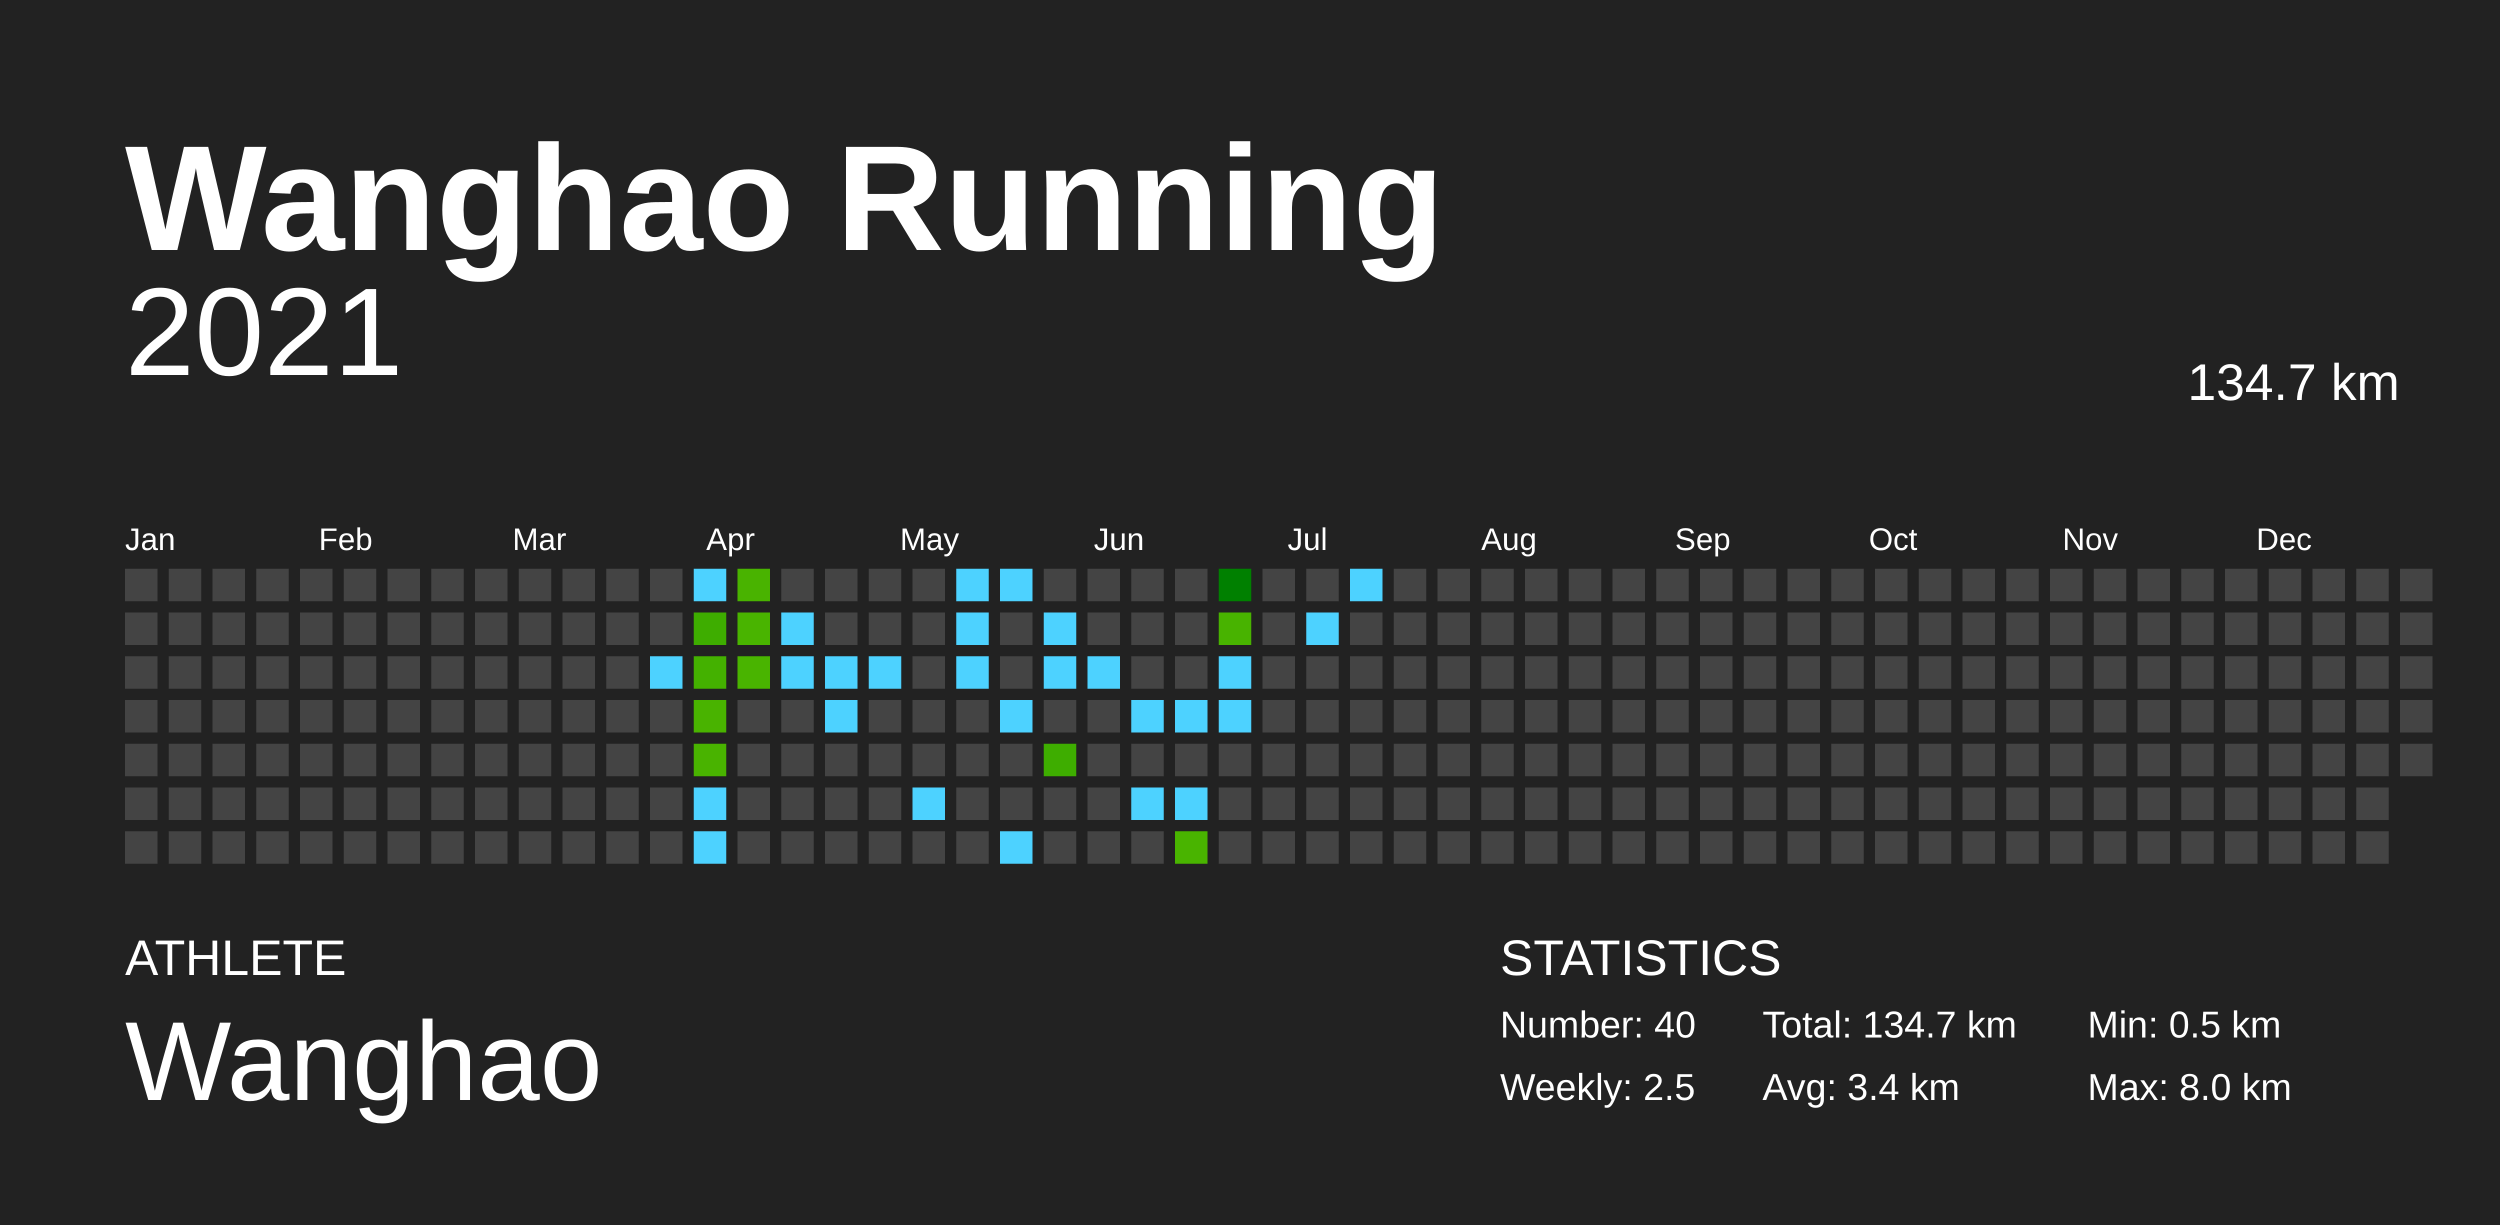
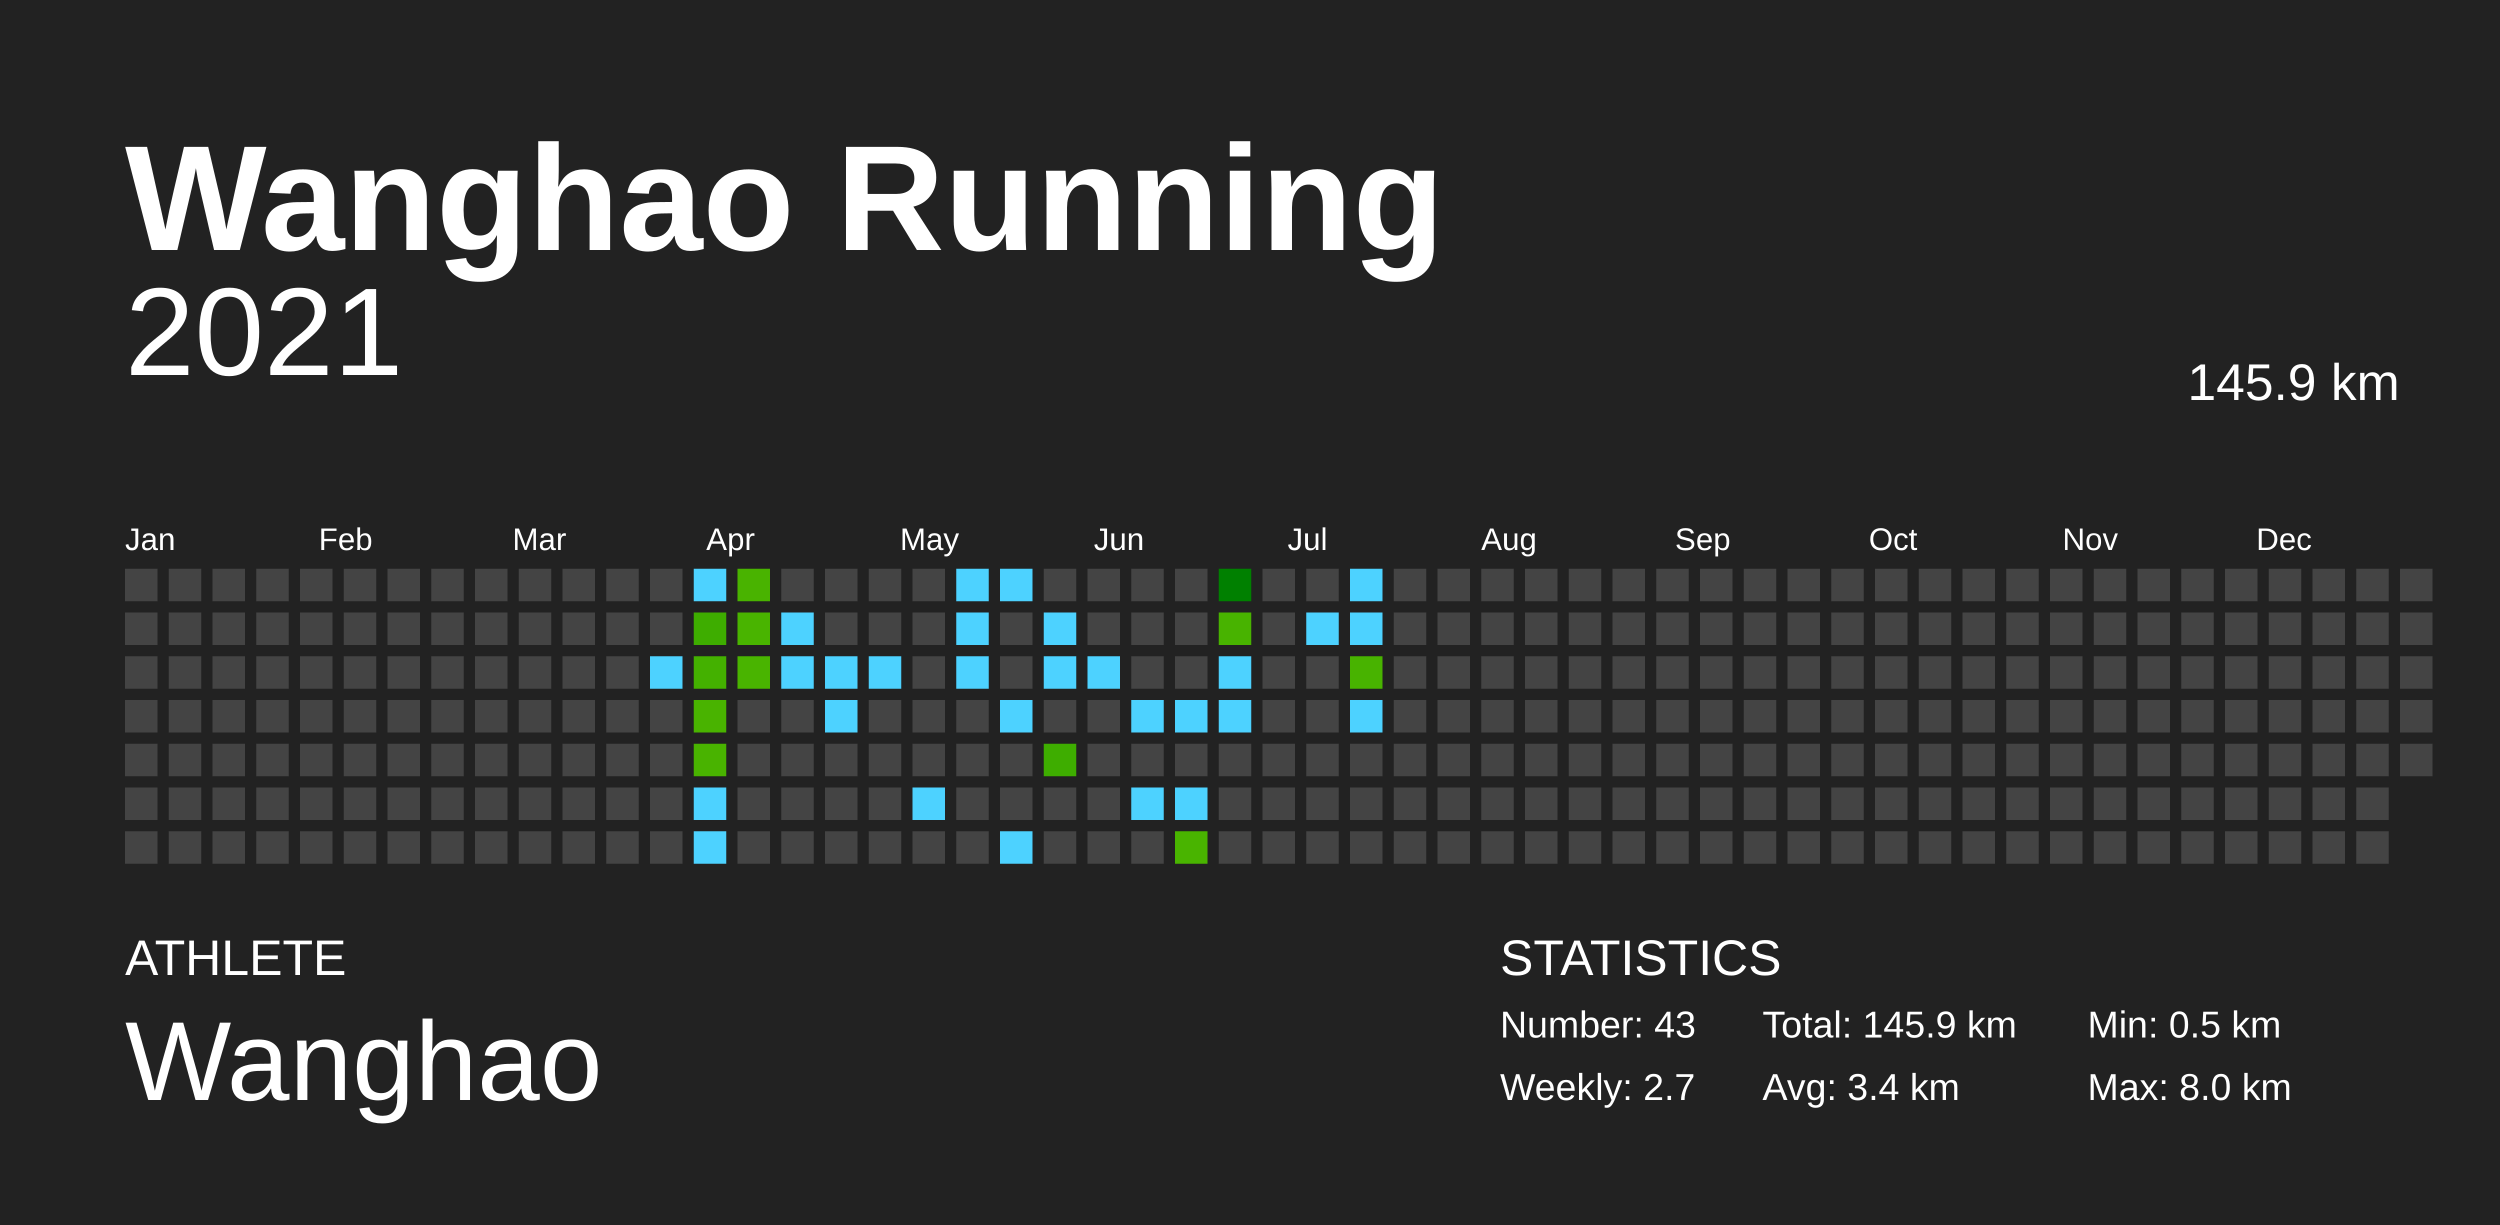
<svg xmlns="http://www.w3.org/2000/svg" baseProfile="full" height="98mm" version="1.1" viewBox="0,0,200,98" width="200mm">
  <defs />
  <rect fill="#222222" height="98" width="200" x="0" y="0" />
  <text fill="#FFFFFF" style="font-size:12px; font-family:Arial; font-weight:bold;" x="10" y="20">Wanghao Running</text>
  <text fill="#FFFFFF" style="font-size:4px; font-family:Arial" x="10" y="78">ATHLETE</text>
  <text fill="#FFFFFF" style="font-size:9px; font-family:Arial" x="10" y="88">Wanghao</text>
  <text fill="#FFFFFF" style="font-size:4px; font-family:Arial" x="120" y="78">STATISTICS</text>
-   <text fill="#FFFFFF" style="font-size:3px; font-family:Arial" x="120" y="83">Number: 40</text>
-   <text fill="#FFFFFF" style="font-size:3px; font-family:Arial" x="120" y="88">Weekly: 2.5</text>
-   <text fill="#FFFFFF" style="font-size:3px; font-family:Arial" x="141" y="83">Total: 134.7 km</text>
+   <text fill="#FFFFFF" style="font-size:3px; font-family:Arial" x="120" y="83">Number: 43</text>
+   <text fill="#FFFFFF" style="font-size:3px; font-family:Arial" x="120" y="88">Weekly: 2.7</text>
+   <text fill="#FFFFFF" style="font-size:3px; font-family:Arial" x="141" y="83">Total: 145.9 km</text>
  <text fill="#FFFFFF" style="font-size:3px; font-family:Arial" x="141" y="88">Avg: 3.4 km</text>
  <text fill="#FFFFFF" style="font-size:3px; font-family:Arial" x="167" y="83">Min: 0.5 km</text>
  <text fill="#FFFFFF" style="font-size:3px; font-family:Arial" x="167" y="88">Max: 8.0 km</text>
  <text alignment-baseline="hanging" fill="#FFFFFF" style="font-size:10.0px; font-family:Arial;" x="10" y="30">2021</text>
-   <text alignment-baseline="hanging" fill="#FFFFFF" style="font-size:4.125px; font-family:Arial;" x="175" y="32">134.7 km</text>
+   <text alignment-baseline="hanging" fill="#FFFFFF" style="font-size:4.125px; font-family:Arial;" x="175" y="32">145.9 km</text>
  <text fill="#FFFFFF" style="font-size:2.5px; font-family:Arial" x="10.0" y="44">Jan</text>
  <text fill="#FFFFFF" style="font-size:2.5px; font-family:Arial" x="25.5" y="44">Feb</text>
  <text fill="#FFFFFF" style="font-size:2.5px; font-family:Arial" x="41.0" y="44">Mar</text>
  <text fill="#FFFFFF" style="font-size:2.5px; font-family:Arial" x="56.5" y="44">Apr</text>
  <text fill="#FFFFFF" style="font-size:2.5px; font-family:Arial" x="72.0" y="44">May</text>
  <text fill="#FFFFFF" style="font-size:2.5px; font-family:Arial" x="87.5" y="44">Jun</text>
  <text fill="#FFFFFF" style="font-size:2.5px; font-family:Arial" x="103.0" y="44">Jul</text>
  <text fill="#FFFFFF" style="font-size:2.5px; font-family:Arial" x="118.5" y="44">Aug</text>
  <text fill="#FFFFFF" style="font-size:2.5px; font-family:Arial" x="134.0" y="44">Sep</text>
  <text fill="#FFFFFF" style="font-size:2.5px; font-family:Arial" x="149.5" y="44">Oct</text>
  <text fill="#FFFFFF" style="font-size:2.5px; font-family:Arial" x="165.0" y="44">Nov</text>
  <text fill="#FFFFFF" style="font-size:2.5px; font-family:Arial" x="180.5" y="44">Dec</text>
  <rect fill="#444444" height="2.6" width="2.6" x="10.0" y="45.5" />
  <rect fill="#444444" height="2.6" width="2.6" x="10.0" y="49.0" />
  <rect fill="#444444" height="2.6" width="2.6" x="10.0" y="52.5" />
  <rect fill="#444444" height="2.6" width="2.6" x="10.0" y="56.0" />
  <rect fill="#444444" height="2.6" width="2.6" x="10.0" y="59.5" />
  <rect fill="#444444" height="2.6" width="2.6" x="10.0" y="63.0" />
  <rect fill="#444444" height="2.6" width="2.6" x="10.0" y="66.5" />
  <rect fill="#444444" height="2.6" width="2.6" x="13.5" y="45.5" />
  <rect fill="#444444" height="2.6" width="2.6" x="13.5" y="49.0" />
  <rect fill="#444444" height="2.6" width="2.6" x="13.5" y="52.5" />
  <rect fill="#444444" height="2.6" width="2.6" x="13.5" y="56.0" />
  <rect fill="#444444" height="2.6" width="2.6" x="13.5" y="59.5" />
  <rect fill="#444444" height="2.6" width="2.6" x="13.5" y="63.0" />
  <rect fill="#444444" height="2.6" width="2.6" x="13.5" y="66.5" />
  <rect fill="#444444" height="2.6" width="2.6" x="17.0" y="45.5" />
  <rect fill="#444444" height="2.6" width="2.6" x="17.0" y="49.0" />
  <rect fill="#444444" height="2.6" width="2.6" x="17.0" y="52.5" />
  <rect fill="#444444" height="2.6" width="2.6" x="17.0" y="56.0" />
  <rect fill="#444444" height="2.6" width="2.6" x="17.0" y="59.5" />
  <rect fill="#444444" height="2.6" width="2.6" x="17.0" y="63.0" />
  <rect fill="#444444" height="2.6" width="2.6" x="17.0" y="66.5" />
  <rect fill="#444444" height="2.6" width="2.6" x="20.5" y="45.5" />
  <rect fill="#444444" height="2.6" width="2.6" x="20.5" y="49.0" />
  <rect fill="#444444" height="2.6" width="2.6" x="20.5" y="52.5" />
  <rect fill="#444444" height="2.6" width="2.6" x="20.5" y="56.0" />
  <rect fill="#444444" height="2.6" width="2.6" x="20.5" y="59.5" />
  <rect fill="#444444" height="2.6" width="2.6" x="20.5" y="63.0" />
  <rect fill="#444444" height="2.6" width="2.6" x="20.5" y="66.5" />
  <rect fill="#444444" height="2.6" width="2.6" x="24.0" y="45.5" />
  <rect fill="#444444" height="2.6" width="2.6" x="24.0" y="49.0" />
  <rect fill="#444444" height="2.6" width="2.6" x="24.0" y="52.5" />
  <rect fill="#444444" height="2.6" width="2.6" x="24.0" y="56.0" />
  <rect fill="#444444" height="2.6" width="2.6" x="24.0" y="59.5" />
  <rect fill="#444444" height="2.6" width="2.6" x="24.0" y="63.0" />
  <rect fill="#444444" height="2.6" width="2.6" x="24.0" y="66.5" />
  <rect fill="#444444" height="2.6" width="2.6" x="27.5" y="45.5" />
  <rect fill="#444444" height="2.6" width="2.6" x="27.5" y="49.0" />
  <rect fill="#444444" height="2.6" width="2.6" x="27.5" y="52.5" />
  <rect fill="#444444" height="2.6" width="2.6" x="27.5" y="56.0" />
  <rect fill="#444444" height="2.6" width="2.6" x="27.5" y="59.5" />
  <rect fill="#444444" height="2.6" width="2.6" x="27.5" y="63.0" />
  <rect fill="#444444" height="2.6" width="2.6" x="27.5" y="66.5" />
  <rect fill="#444444" height="2.6" width="2.6" x="31.0" y="45.5" />
  <rect fill="#444444" height="2.6" width="2.6" x="31.0" y="49.0" />
  <rect fill="#444444" height="2.6" width="2.6" x="31.0" y="52.5" />
  <rect fill="#444444" height="2.6" width="2.6" x="31.0" y="56.0" />
  <rect fill="#444444" height="2.6" width="2.6" x="31.0" y="59.5" />
  <rect fill="#444444" height="2.6" width="2.6" x="31.0" y="63.0" />
  <rect fill="#444444" height="2.6" width="2.6" x="31.0" y="66.5" />
  <rect fill="#444444" height="2.6" width="2.6" x="34.5" y="45.5" />
  <rect fill="#444444" height="2.6" width="2.6" x="34.5" y="49.0" />
  <rect fill="#444444" height="2.6" width="2.6" x="34.5" y="52.5" />
  <rect fill="#444444" height="2.6" width="2.6" x="34.5" y="56.0" />
  <rect fill="#444444" height="2.6" width="2.6" x="34.5" y="59.5" />
  <rect fill="#444444" height="2.6" width="2.6" x="34.5" y="63.0" />
  <rect fill="#444444" height="2.6" width="2.6" x="34.5" y="66.5" />
  <rect fill="#444444" height="2.6" width="2.6" x="38.0" y="45.5" />
  <rect fill="#444444" height="2.6" width="2.6" x="38.0" y="49.0" />
  <rect fill="#444444" height="2.6" width="2.6" x="38.0" y="52.5" />
  <rect fill="#444444" height="2.6" width="2.6" x="38.0" y="56.0" />
  <rect fill="#444444" height="2.6" width="2.6" x="38.0" y="59.5" />
  <rect fill="#444444" height="2.6" width="2.6" x="38.0" y="63.0" />
  <rect fill="#444444" height="2.6" width="2.6" x="38.0" y="66.5" />
  <rect fill="#444444" height="2.6" width="2.6" x="41.5" y="45.5" />
  <rect fill="#444444" height="2.6" width="2.6" x="41.5" y="49.0" />
  <rect fill="#444444" height="2.6" width="2.6" x="41.5" y="52.5" />
  <rect fill="#444444" height="2.6" width="2.6" x="41.5" y="56.0" />
  <rect fill="#444444" height="2.6" width="2.6" x="41.5" y="59.5" />
  <rect fill="#444444" height="2.6" width="2.6" x="41.5" y="63.0" />
  <rect fill="#444444" height="2.6" width="2.6" x="41.5" y="66.5" />
  <rect fill="#444444" height="2.6" width="2.6" x="45.0" y="45.5" />
  <rect fill="#444444" height="2.6" width="2.6" x="45.0" y="49.0" />
  <rect fill="#444444" height="2.6" width="2.6" x="45.0" y="52.5" />
  <rect fill="#444444" height="2.6" width="2.6" x="45.0" y="56.0" />
  <rect fill="#444444" height="2.6" width="2.6" x="45.0" y="59.5" />
  <rect fill="#444444" height="2.6" width="2.6" x="45.0" y="63.0" />
  <rect fill="#444444" height="2.6" width="2.6" x="45.0" y="66.5" />
  <rect fill="#444444" height="2.6" width="2.6" x="48.5" y="45.5" />
  <rect fill="#444444" height="2.6" width="2.6" x="48.5" y="49.0" />
  <rect fill="#444444" height="2.6" width="2.6" x="48.5" y="52.5" />
  <rect fill="#444444" height="2.6" width="2.6" x="48.5" y="56.0" />
  <rect fill="#444444" height="2.6" width="2.6" x="48.5" y="59.5" />
  <rect fill="#444444" height="2.6" width="2.6" x="48.5" y="63.0" />
  <rect fill="#444444" height="2.6" width="2.6" x="48.5" y="66.5" />
  <rect fill="#444444" height="2.6" width="2.6" x="52.0" y="45.5" />
  <rect fill="#444444" height="2.6" width="2.6" x="52.0" y="49.0" />
  <rect fill="#4dd2ff" height="2.6" width="2.6" x="52.0" y="52.5" />
  <rect fill="#444444" height="2.6" width="2.6" x="52.0" y="56.0" />
  <rect fill="#444444" height="2.6" width="2.6" x="52.0" y="59.5" />
  <rect fill="#444444" height="2.6" width="2.6" x="52.0" y="63.0" />
  <rect fill="#444444" height="2.6" width="2.6" x="52.0" y="66.5" />
  <rect fill="#4dd2ff" height="2.6" width="2.6" x="55.5" y="45.5" />
  <rect fill="#3ead00" height="2.6" width="2.6" x="55.5" y="49.0" />
  <rect fill="#44b100" height="2.6" width="2.6" x="55.5" y="52.5" />
  <rect fill="#49b300" height="2.6" width="2.6" x="55.5" y="56.0" />
  <rect fill="#49b300" height="2.6" width="2.6" x="55.5" y="59.5" />
  <rect fill="#4dd2ff" height="2.6" width="2.6" x="55.5" y="63.0" />
  <rect fill="#4dd2ff" height="2.6" width="2.6" x="55.5" y="66.5" />
  <rect fill="#49b300" height="2.6" width="2.6" x="59.0" y="45.5" />
  <rect fill="#49b400" height="2.6" width="2.6" x="59.0" y="49.0" />
  <rect fill="#49b400" height="2.6" width="2.6" x="59.0" y="52.5" />
  <rect fill="#444444" height="2.6" width="2.6" x="59.0" y="56.0" />
  <rect fill="#444444" height="2.6" width="2.6" x="59.0" y="59.5" />
  <rect fill="#444444" height="2.6" width="2.6" x="59.0" y="63.0" />
  <rect fill="#444444" height="2.6" width="2.6" x="59.0" y="66.5" />
  <rect fill="#444444" height="2.6" width="2.6" x="62.5" y="45.5" />
  <rect fill="#4dd2ff" height="2.6" width="2.6" x="62.5" y="49.0" />
  <rect fill="#4dd2ff" height="2.6" width="2.6" x="62.5" y="52.5" />
  <rect fill="#444444" height="2.6" width="2.6" x="62.5" y="56.0" />
  <rect fill="#444444" height="2.6" width="2.6" x="62.5" y="59.5" />
  <rect fill="#444444" height="2.6" width="2.6" x="62.5" y="63.0" />
  <rect fill="#444444" height="2.6" width="2.6" x="62.5" y="66.5" />
  <rect fill="#444444" height="2.6" width="2.6" x="66.0" y="45.5" />
  <rect fill="#444444" height="2.6" width="2.6" x="66.0" y="49.0" />
  <rect fill="#4dd2ff" height="2.6" width="2.6" x="66.0" y="52.5" />
  <rect fill="#4dd2ff" height="2.6" width="2.6" x="66.0" y="56.0" />
  <rect fill="#444444" height="2.6" width="2.6" x="66.0" y="59.5" />
  <rect fill="#444444" height="2.6" width="2.6" x="66.0" y="63.0" />
  <rect fill="#444444" height="2.6" width="2.6" x="66.0" y="66.5" />
  <rect fill="#444444" height="2.6" width="2.6" x="69.5" y="45.5" />
  <rect fill="#444444" height="2.6" width="2.6" x="69.5" y="49.0" />
  <rect fill="#4dd2ff" height="2.6" width="2.6" x="69.5" y="52.5" />
  <rect fill="#444444" height="2.6" width="2.6" x="69.5" y="56.0" />
  <rect fill="#444444" height="2.6" width="2.6" x="69.5" y="59.5" />
  <rect fill="#444444" height="2.6" width="2.6" x="69.5" y="63.0" />
  <rect fill="#444444" height="2.6" width="2.6" x="69.5" y="66.5" />
  <rect fill="#444444" height="2.6" width="2.6" x="73.0" y="45.5" />
  <rect fill="#444444" height="2.6" width="2.6" x="73.0" y="49.0" />
  <rect fill="#444444" height="2.6" width="2.6" x="73.0" y="52.5" />
  <rect fill="#444444" height="2.6" width="2.6" x="73.0" y="56.0" />
  <rect fill="#444444" height="2.6" width="2.6" x="73.0" y="59.5" />
  <rect fill="#4dd2ff" height="2.6" width="2.6" x="73.0" y="63.0" />
  <rect fill="#444444" height="2.6" width="2.6" x="73.0" y="66.5" />
  <rect fill="#4dd2ff" height="2.6" width="2.6" x="76.5" y="45.5" />
  <rect fill="#4dd2ff" height="2.6" width="2.6" x="76.5" y="49.0" />
  <rect fill="#4dd2ff" height="2.6" width="2.6" x="76.5" y="52.5" />
  <rect fill="#444444" height="2.6" width="2.6" x="76.5" y="56.0" />
  <rect fill="#444444" height="2.6" width="2.6" x="76.5" y="59.5" />
  <rect fill="#444444" height="2.6" width="2.6" x="76.5" y="63.0" />
  <rect fill="#444444" height="2.6" width="2.6" x="76.5" y="66.5" />
  <rect fill="#4dd2ff" height="2.6" width="2.6" x="80.0" y="45.5" />
  <rect fill="#444444" height="2.6" width="2.6" x="80.0" y="49.0" />
  <rect fill="#444444" height="2.6" width="2.6" x="80.0" y="52.5" />
  <rect fill="#4dd2ff" height="2.6" width="2.6" x="80.0" y="56.0" />
  <rect fill="#444444" height="2.6" width="2.6" x="80.0" y="59.5" />
  <rect fill="#444444" height="2.6" width="2.6" x="80.0" y="63.0" />
  <rect fill="#4dd2ff" height="2.6" width="2.6" x="80.0" y="66.5" />
  <rect fill="#444444" height="2.6" width="2.6" x="83.5" y="45.5" />
  <rect fill="#4dd2ff" height="2.6" width="2.6" x="83.5" y="49.0" />
  <rect fill="#4dd2ff" height="2.6" width="2.6" x="83.5" y="52.5" />
  <rect fill="#444444" height="2.6" width="2.6" x="83.5" y="56.0" />
  <rect fill="#3ead00" height="2.6" width="2.6" x="83.5" y="59.5" />
  <rect fill="#444444" height="2.6" width="2.6" x="83.5" y="63.0" />
  <rect fill="#444444" height="2.6" width="2.6" x="83.5" y="66.5" />
  <rect fill="#444444" height="2.6" width="2.6" x="87.0" y="45.5" />
  <rect fill="#444444" height="2.6" width="2.6" x="87.0" y="49.0" />
  <rect fill="#4dd2ff" height="2.6" width="2.6" x="87.0" y="52.5" />
  <rect fill="#444444" height="2.6" width="2.6" x="87.0" y="56.0" />
  <rect fill="#444444" height="2.6" width="2.6" x="87.0" y="59.5" />
  <rect fill="#444444" height="2.6" width="2.6" x="87.0" y="63.0" />
  <rect fill="#444444" height="2.6" width="2.6" x="87.0" y="66.5" />
  <rect fill="#444444" height="2.6" width="2.6" x="90.5" y="45.5" />
  <rect fill="#444444" height="2.6" width="2.6" x="90.5" y="49.0" />
  <rect fill="#444444" height="2.6" width="2.6" x="90.5" y="52.5" />
  <rect fill="#4dd2ff" height="2.6" width="2.6" x="90.5" y="56.0" />
  <rect fill="#444444" height="2.6" width="2.6" x="90.5" y="59.5" />
  <rect fill="#4dd2ff" height="2.6" width="2.6" x="90.5" y="63.0" />
  <rect fill="#444444" height="2.6" width="2.6" x="90.5" y="66.5" />
  <rect fill="#444444" height="2.6" width="2.6" x="94.0" y="45.5" />
  <rect fill="#444444" height="2.6" width="2.6" x="94.0" y="49.0" />
  <rect fill="#444444" height="2.6" width="2.6" x="94.0" y="52.5" />
  <rect fill="#4dd2ff" height="2.6" width="2.6" x="94.0" y="56.0" />
  <rect fill="#444444" height="2.6" width="2.6" x="94.0" y="59.5" />
  <rect fill="#4dd2ff" height="2.6" width="2.6" x="94.0" y="63.0" />
  <rect fill="#49b400" height="2.6" width="2.6" x="94.0" y="66.5" />
  <rect fill="green" height="2.6" width="2.6" x="97.5" y="45.5" />
  <rect fill="#48b300" height="2.6" width="2.6" x="97.5" y="49.0" />
  <rect fill="#4dd2ff" height="2.6" width="2.6" x="97.5" y="52.5" />
  <rect fill="#4dd2ff" height="2.6" width="2.6" x="97.5" y="56.0" />
  <rect fill="#444444" height="2.6" width="2.6" x="97.5" y="59.5" />
  <rect fill="#444444" height="2.6" width="2.6" x="97.5" y="63.0" />
  <rect fill="#444444" height="2.6" width="2.6" x="97.5" y="66.5" />
  <rect fill="#444444" height="2.6" width="2.6" x="101.0" y="45.5" />
  <rect fill="#444444" height="2.6" width="2.6" x="101.0" y="49.0" />
  <rect fill="#444444" height="2.6" width="2.6" x="101.0" y="52.5" />
  <rect fill="#444444" height="2.6" width="2.6" x="101.0" y="56.0" />
  <rect fill="#444444" height="2.6" width="2.6" x="101.0" y="59.5" />
  <rect fill="#444444" height="2.6" width="2.6" x="101.0" y="63.0" />
  <rect fill="#444444" height="2.6" width="2.6" x="101.0" y="66.5" />
  <rect fill="#444444" height="2.6" width="2.6" x="104.5" y="45.5" />
  <rect fill="#4dd2ff" height="2.6" width="2.6" x="104.5" y="49.0" />
  <rect fill="#444444" height="2.6" width="2.6" x="104.5" y="52.5" />
  <rect fill="#444444" height="2.6" width="2.6" x="104.5" y="56.0" />
  <rect fill="#444444" height="2.6" width="2.6" x="104.5" y="59.5" />
  <rect fill="#444444" height="2.6" width="2.6" x="104.5" y="63.0" />
  <rect fill="#444444" height="2.6" width="2.6" x="104.5" y="66.5" />
  <rect fill="#4dd2ff" height="2.6" width="2.6" x="108.0" y="45.5" />
-   <rect fill="#444444" height="2.6" width="2.6" x="108.0" y="49.0" />
-   <rect fill="#444444" height="2.6" width="2.6" x="108.0" y="52.5" />
-   <rect fill="#444444" height="2.6" width="2.6" x="108.0" y="56.0" />
+   <rect fill="#4dd2ff" height="2.6" width="2.6" x="108.0" y="49.0" />
+   <rect fill="#48b300" height="2.6" width="2.6" x="108.0" y="52.5" />
+   <rect fill="#4dd2ff" height="2.6" width="2.6" x="108.0" y="56.0" />
  <rect fill="#444444" height="2.6" width="2.6" x="108.0" y="59.5" />
  <rect fill="#444444" height="2.6" width="2.6" x="108.0" y="63.0" />
  <rect fill="#444444" height="2.6" width="2.6" x="108.0" y="66.5" />
  <rect fill="#444444" height="2.6" width="2.6" x="111.5" y="45.5" />
  <rect fill="#444444" height="2.6" width="2.6" x="111.5" y="49.0" />
  <rect fill="#444444" height="2.6" width="2.6" x="111.5" y="52.5" />
  <rect fill="#444444" height="2.6" width="2.6" x="111.5" y="56.0" />
  <rect fill="#444444" height="2.6" width="2.6" x="111.5" y="59.5" />
  <rect fill="#444444" height="2.6" width="2.6" x="111.5" y="63.0" />
  <rect fill="#444444" height="2.6" width="2.6" x="111.5" y="66.5" />
  <rect fill="#444444" height="2.6" width="2.6" x="115.0" y="45.5" />
  <rect fill="#444444" height="2.6" width="2.6" x="115.0" y="49.0" />
  <rect fill="#444444" height="2.6" width="2.6" x="115.0" y="52.5" />
  <rect fill="#444444" height="2.6" width="2.6" x="115.0" y="56.0" />
  <rect fill="#444444" height="2.6" width="2.6" x="115.0" y="59.5" />
  <rect fill="#444444" height="2.6" width="2.6" x="115.0" y="63.0" />
  <rect fill="#444444" height="2.6" width="2.6" x="115.0" y="66.5" />
  <rect fill="#444444" height="2.6" width="2.6" x="118.5" y="45.5" />
  <rect fill="#444444" height="2.6" width="2.6" x="118.5" y="49.0" />
  <rect fill="#444444" height="2.6" width="2.6" x="118.5" y="52.5" />
  <rect fill="#444444" height="2.6" width="2.6" x="118.5" y="56.0" />
  <rect fill="#444444" height="2.6" width="2.6" x="118.5" y="59.5" />
  <rect fill="#444444" height="2.6" width="2.6" x="118.5" y="63.0" />
  <rect fill="#444444" height="2.6" width="2.6" x="118.5" y="66.5" />
  <rect fill="#444444" height="2.6" width="2.6" x="122.0" y="45.5" />
  <rect fill="#444444" height="2.6" width="2.6" x="122.0" y="49.0" />
  <rect fill="#444444" height="2.6" width="2.6" x="122.0" y="52.5" />
  <rect fill="#444444" height="2.6" width="2.6" x="122.0" y="56.0" />
  <rect fill="#444444" height="2.6" width="2.6" x="122.0" y="59.5" />
  <rect fill="#444444" height="2.6" width="2.6" x="122.0" y="63.0" />
  <rect fill="#444444" height="2.6" width="2.6" x="122.0" y="66.5" />
  <rect fill="#444444" height="2.6" width="2.6" x="125.5" y="45.5" />
  <rect fill="#444444" height="2.6" width="2.6" x="125.5" y="49.0" />
  <rect fill="#444444" height="2.6" width="2.6" x="125.5" y="52.5" />
  <rect fill="#444444" height="2.6" width="2.6" x="125.5" y="56.0" />
  <rect fill="#444444" height="2.6" width="2.6" x="125.5" y="59.5" />
  <rect fill="#444444" height="2.6" width="2.6" x="125.5" y="63.0" />
  <rect fill="#444444" height="2.6" width="2.6" x="125.5" y="66.5" />
  <rect fill="#444444" height="2.6" width="2.6" x="129.0" y="45.5" />
  <rect fill="#444444" height="2.6" width="2.6" x="129.0" y="49.0" />
  <rect fill="#444444" height="2.6" width="2.6" x="129.0" y="52.5" />
  <rect fill="#444444" height="2.6" width="2.6" x="129.0" y="56.0" />
  <rect fill="#444444" height="2.6" width="2.6" x="129.0" y="59.5" />
  <rect fill="#444444" height="2.6" width="2.6" x="129.0" y="63.0" />
  <rect fill="#444444" height="2.6" width="2.6" x="129.0" y="66.5" />
  <rect fill="#444444" height="2.6" width="2.6" x="132.5" y="45.5" />
  <rect fill="#444444" height="2.6" width="2.6" x="132.5" y="49.0" />
  <rect fill="#444444" height="2.6" width="2.6" x="132.5" y="52.5" />
  <rect fill="#444444" height="2.6" width="2.6" x="132.5" y="56.0" />
  <rect fill="#444444" height="2.6" width="2.6" x="132.5" y="59.5" />
  <rect fill="#444444" height="2.6" width="2.6" x="132.5" y="63.0" />
  <rect fill="#444444" height="2.6" width="2.6" x="132.5" y="66.5" />
  <rect fill="#444444" height="2.6" width="2.6" x="136.0" y="45.5" />
  <rect fill="#444444" height="2.6" width="2.6" x="136.0" y="49.0" />
  <rect fill="#444444" height="2.6" width="2.6" x="136.0" y="52.5" />
  <rect fill="#444444" height="2.6" width="2.6" x="136.0" y="56.0" />
  <rect fill="#444444" height="2.6" width="2.6" x="136.0" y="59.5" />
  <rect fill="#444444" height="2.6" width="2.6" x="136.0" y="63.0" />
  <rect fill="#444444" height="2.6" width="2.6" x="136.0" y="66.5" />
  <rect fill="#444444" height="2.6" width="2.6" x="139.5" y="45.5" />
  <rect fill="#444444" height="2.6" width="2.6" x="139.5" y="49.0" />
  <rect fill="#444444" height="2.6" width="2.6" x="139.5" y="52.5" />
  <rect fill="#444444" height="2.6" width="2.6" x="139.5" y="56.0" />
  <rect fill="#444444" height="2.6" width="2.6" x="139.5" y="59.5" />
  <rect fill="#444444" height="2.6" width="2.6" x="139.5" y="63.0" />
  <rect fill="#444444" height="2.6" width="2.6" x="139.5" y="66.5" />
  <rect fill="#444444" height="2.6" width="2.6" x="143.0" y="45.5" />
  <rect fill="#444444" height="2.6" width="2.6" x="143.0" y="49.0" />
  <rect fill="#444444" height="2.6" width="2.6" x="143.0" y="52.5" />
  <rect fill="#444444" height="2.6" width="2.6" x="143.0" y="56.0" />
  <rect fill="#444444" height="2.6" width="2.6" x="143.0" y="59.5" />
  <rect fill="#444444" height="2.6" width="2.6" x="143.0" y="63.0" />
  <rect fill="#444444" height="2.6" width="2.6" x="143.0" y="66.5" />
  <rect fill="#444444" height="2.6" width="2.6" x="146.5" y="45.5" />
  <rect fill="#444444" height="2.6" width="2.6" x="146.5" y="49.0" />
  <rect fill="#444444" height="2.6" width="2.6" x="146.5" y="52.5" />
  <rect fill="#444444" height="2.6" width="2.6" x="146.5" y="56.0" />
  <rect fill="#444444" height="2.6" width="2.6" x="146.5" y="59.5" />
  <rect fill="#444444" height="2.6" width="2.6" x="146.5" y="63.0" />
  <rect fill="#444444" height="2.6" width="2.6" x="146.5" y="66.5" />
  <rect fill="#444444" height="2.6" width="2.6" x="150.0" y="45.5" />
  <rect fill="#444444" height="2.6" width="2.6" x="150.0" y="49.0" />
  <rect fill="#444444" height="2.6" width="2.6" x="150.0" y="52.5" />
  <rect fill="#444444" height="2.6" width="2.6" x="150.0" y="56.0" />
  <rect fill="#444444" height="2.6" width="2.6" x="150.0" y="59.5" />
  <rect fill="#444444" height="2.6" width="2.6" x="150.0" y="63.0" />
  <rect fill="#444444" height="2.6" width="2.6" x="150.0" y="66.5" />
  <rect fill="#444444" height="2.6" width="2.6" x="153.5" y="45.5" />
  <rect fill="#444444" height="2.6" width="2.6" x="153.5" y="49.0" />
  <rect fill="#444444" height="2.6" width="2.6" x="153.5" y="52.5" />
  <rect fill="#444444" height="2.6" width="2.6" x="153.5" y="56.0" />
  <rect fill="#444444" height="2.6" width="2.6" x="153.5" y="59.5" />
  <rect fill="#444444" height="2.6" width="2.6" x="153.5" y="63.0" />
  <rect fill="#444444" height="2.6" width="2.6" x="153.5" y="66.5" />
  <rect fill="#444444" height="2.6" width="2.6" x="157.0" y="45.5" />
  <rect fill="#444444" height="2.6" width="2.6" x="157.0" y="49.0" />
  <rect fill="#444444" height="2.6" width="2.6" x="157.0" y="52.5" />
  <rect fill="#444444" height="2.6" width="2.6" x="157.0" y="56.0" />
  <rect fill="#444444" height="2.6" width="2.6" x="157.0" y="59.5" />
  <rect fill="#444444" height="2.6" width="2.6" x="157.0" y="63.0" />
  <rect fill="#444444" height="2.6" width="2.6" x="157.0" y="66.5" />
  <rect fill="#444444" height="2.6" width="2.6" x="160.5" y="45.5" />
  <rect fill="#444444" height="2.6" width="2.6" x="160.5" y="49.0" />
  <rect fill="#444444" height="2.6" width="2.6" x="160.5" y="52.5" />
  <rect fill="#444444" height="2.6" width="2.6" x="160.5" y="56.0" />
  <rect fill="#444444" height="2.6" width="2.6" x="160.5" y="59.5" />
  <rect fill="#444444" height="2.6" width="2.6" x="160.5" y="63.0" />
  <rect fill="#444444" height="2.6" width="2.6" x="160.5" y="66.5" />
  <rect fill="#444444" height="2.6" width="2.6" x="164.0" y="45.5" />
  <rect fill="#444444" height="2.6" width="2.6" x="164.0" y="49.0" />
  <rect fill="#444444" height="2.6" width="2.6" x="164.0" y="52.5" />
  <rect fill="#444444" height="2.6" width="2.6" x="164.0" y="56.0" />
  <rect fill="#444444" height="2.6" width="2.6" x="164.0" y="59.5" />
  <rect fill="#444444" height="2.6" width="2.6" x="164.0" y="63.0" />
  <rect fill="#444444" height="2.6" width="2.6" x="164.0" y="66.5" />
  <rect fill="#444444" height="2.6" width="2.6" x="167.5" y="45.5" />
  <rect fill="#444444" height="2.6" width="2.6" x="167.5" y="49.0" />
  <rect fill="#444444" height="2.6" width="2.6" x="167.5" y="52.5" />
  <rect fill="#444444" height="2.6" width="2.6" x="167.5" y="56.0" />
  <rect fill="#444444" height="2.6" width="2.6" x="167.5" y="59.5" />
  <rect fill="#444444" height="2.6" width="2.6" x="167.5" y="63.0" />
  <rect fill="#444444" height="2.6" width="2.6" x="167.5" y="66.5" />
  <rect fill="#444444" height="2.6" width="2.6" x="171.0" y="45.5" />
  <rect fill="#444444" height="2.6" width="2.6" x="171.0" y="49.0" />
  <rect fill="#444444" height="2.6" width="2.6" x="171.0" y="52.5" />
  <rect fill="#444444" height="2.6" width="2.6" x="171.0" y="56.0" />
  <rect fill="#444444" height="2.6" width="2.6" x="171.0" y="59.5" />
  <rect fill="#444444" height="2.6" width="2.6" x="171.0" y="63.0" />
  <rect fill="#444444" height="2.6" width="2.6" x="171.0" y="66.5" />
  <rect fill="#444444" height="2.6" width="2.6" x="174.5" y="45.5" />
  <rect fill="#444444" height="2.6" width="2.6" x="174.5" y="49.0" />
  <rect fill="#444444" height="2.6" width="2.6" x="174.5" y="52.5" />
  <rect fill="#444444" height="2.6" width="2.6" x="174.5" y="56.0" />
  <rect fill="#444444" height="2.6" width="2.6" x="174.5" y="59.5" />
  <rect fill="#444444" height="2.6" width="2.6" x="174.5" y="63.0" />
  <rect fill="#444444" height="2.6" width="2.6" x="174.5" y="66.5" />
  <rect fill="#444444" height="2.6" width="2.6" x="178.0" y="45.5" />
  <rect fill="#444444" height="2.6" width="2.6" x="178.0" y="49.0" />
  <rect fill="#444444" height="2.6" width="2.6" x="178.0" y="52.5" />
  <rect fill="#444444" height="2.6" width="2.6" x="178.0" y="56.0" />
  <rect fill="#444444" height="2.6" width="2.6" x="178.0" y="59.5" />
  <rect fill="#444444" height="2.6" width="2.6" x="178.0" y="63.0" />
  <rect fill="#444444" height="2.6" width="2.6" x="178.0" y="66.5" />
  <rect fill="#444444" height="2.6" width="2.6" x="181.5" y="45.5" />
  <rect fill="#444444" height="2.6" width="2.6" x="181.5" y="49.0" />
  <rect fill="#444444" height="2.6" width="2.6" x="181.5" y="52.5" />
  <rect fill="#444444" height="2.6" width="2.6" x="181.5" y="56.0" />
  <rect fill="#444444" height="2.6" width="2.6" x="181.5" y="59.5" />
  <rect fill="#444444" height="2.6" width="2.6" x="181.5" y="63.0" />
  <rect fill="#444444" height="2.6" width="2.6" x="181.5" y="66.5" />
  <rect fill="#444444" height="2.6" width="2.6" x="185.0" y="45.5" />
  <rect fill="#444444" height="2.6" width="2.6" x="185.0" y="49.0" />
  <rect fill="#444444" height="2.6" width="2.6" x="185.0" y="52.5" />
  <rect fill="#444444" height="2.6" width="2.6" x="185.0" y="56.0" />
  <rect fill="#444444" height="2.6" width="2.6" x="185.0" y="59.5" />
  <rect fill="#444444" height="2.6" width="2.6" x="185.0" y="63.0" />
  <rect fill="#444444" height="2.6" width="2.6" x="185.0" y="66.5" />
  <rect fill="#444444" height="2.6" width="2.6" x="188.5" y="45.5" />
  <rect fill="#444444" height="2.6" width="2.6" x="188.5" y="49.0" />
  <rect fill="#444444" height="2.6" width="2.6" x="188.5" y="52.5" />
  <rect fill="#444444" height="2.6" width="2.6" x="188.5" y="56.0" />
  <rect fill="#444444" height="2.6" width="2.6" x="188.5" y="59.5" />
  <rect fill="#444444" height="2.6" width="2.6" x="188.5" y="63.0" />
  <rect fill="#444444" height="2.6" width="2.6" x="188.5" y="66.5" />
  <rect fill="#444444" height="2.6" width="2.6" x="192.0" y="45.5" />
  <rect fill="#444444" height="2.6" width="2.6" x="192.0" y="49.0" />
  <rect fill="#444444" height="2.6" width="2.6" x="192.0" y="52.5" />
  <rect fill="#444444" height="2.6" width="2.6" x="192.0" y="56.0" />
  <rect fill="#444444" height="2.6" width="2.6" x="192.0" y="59.5" />
</svg>
